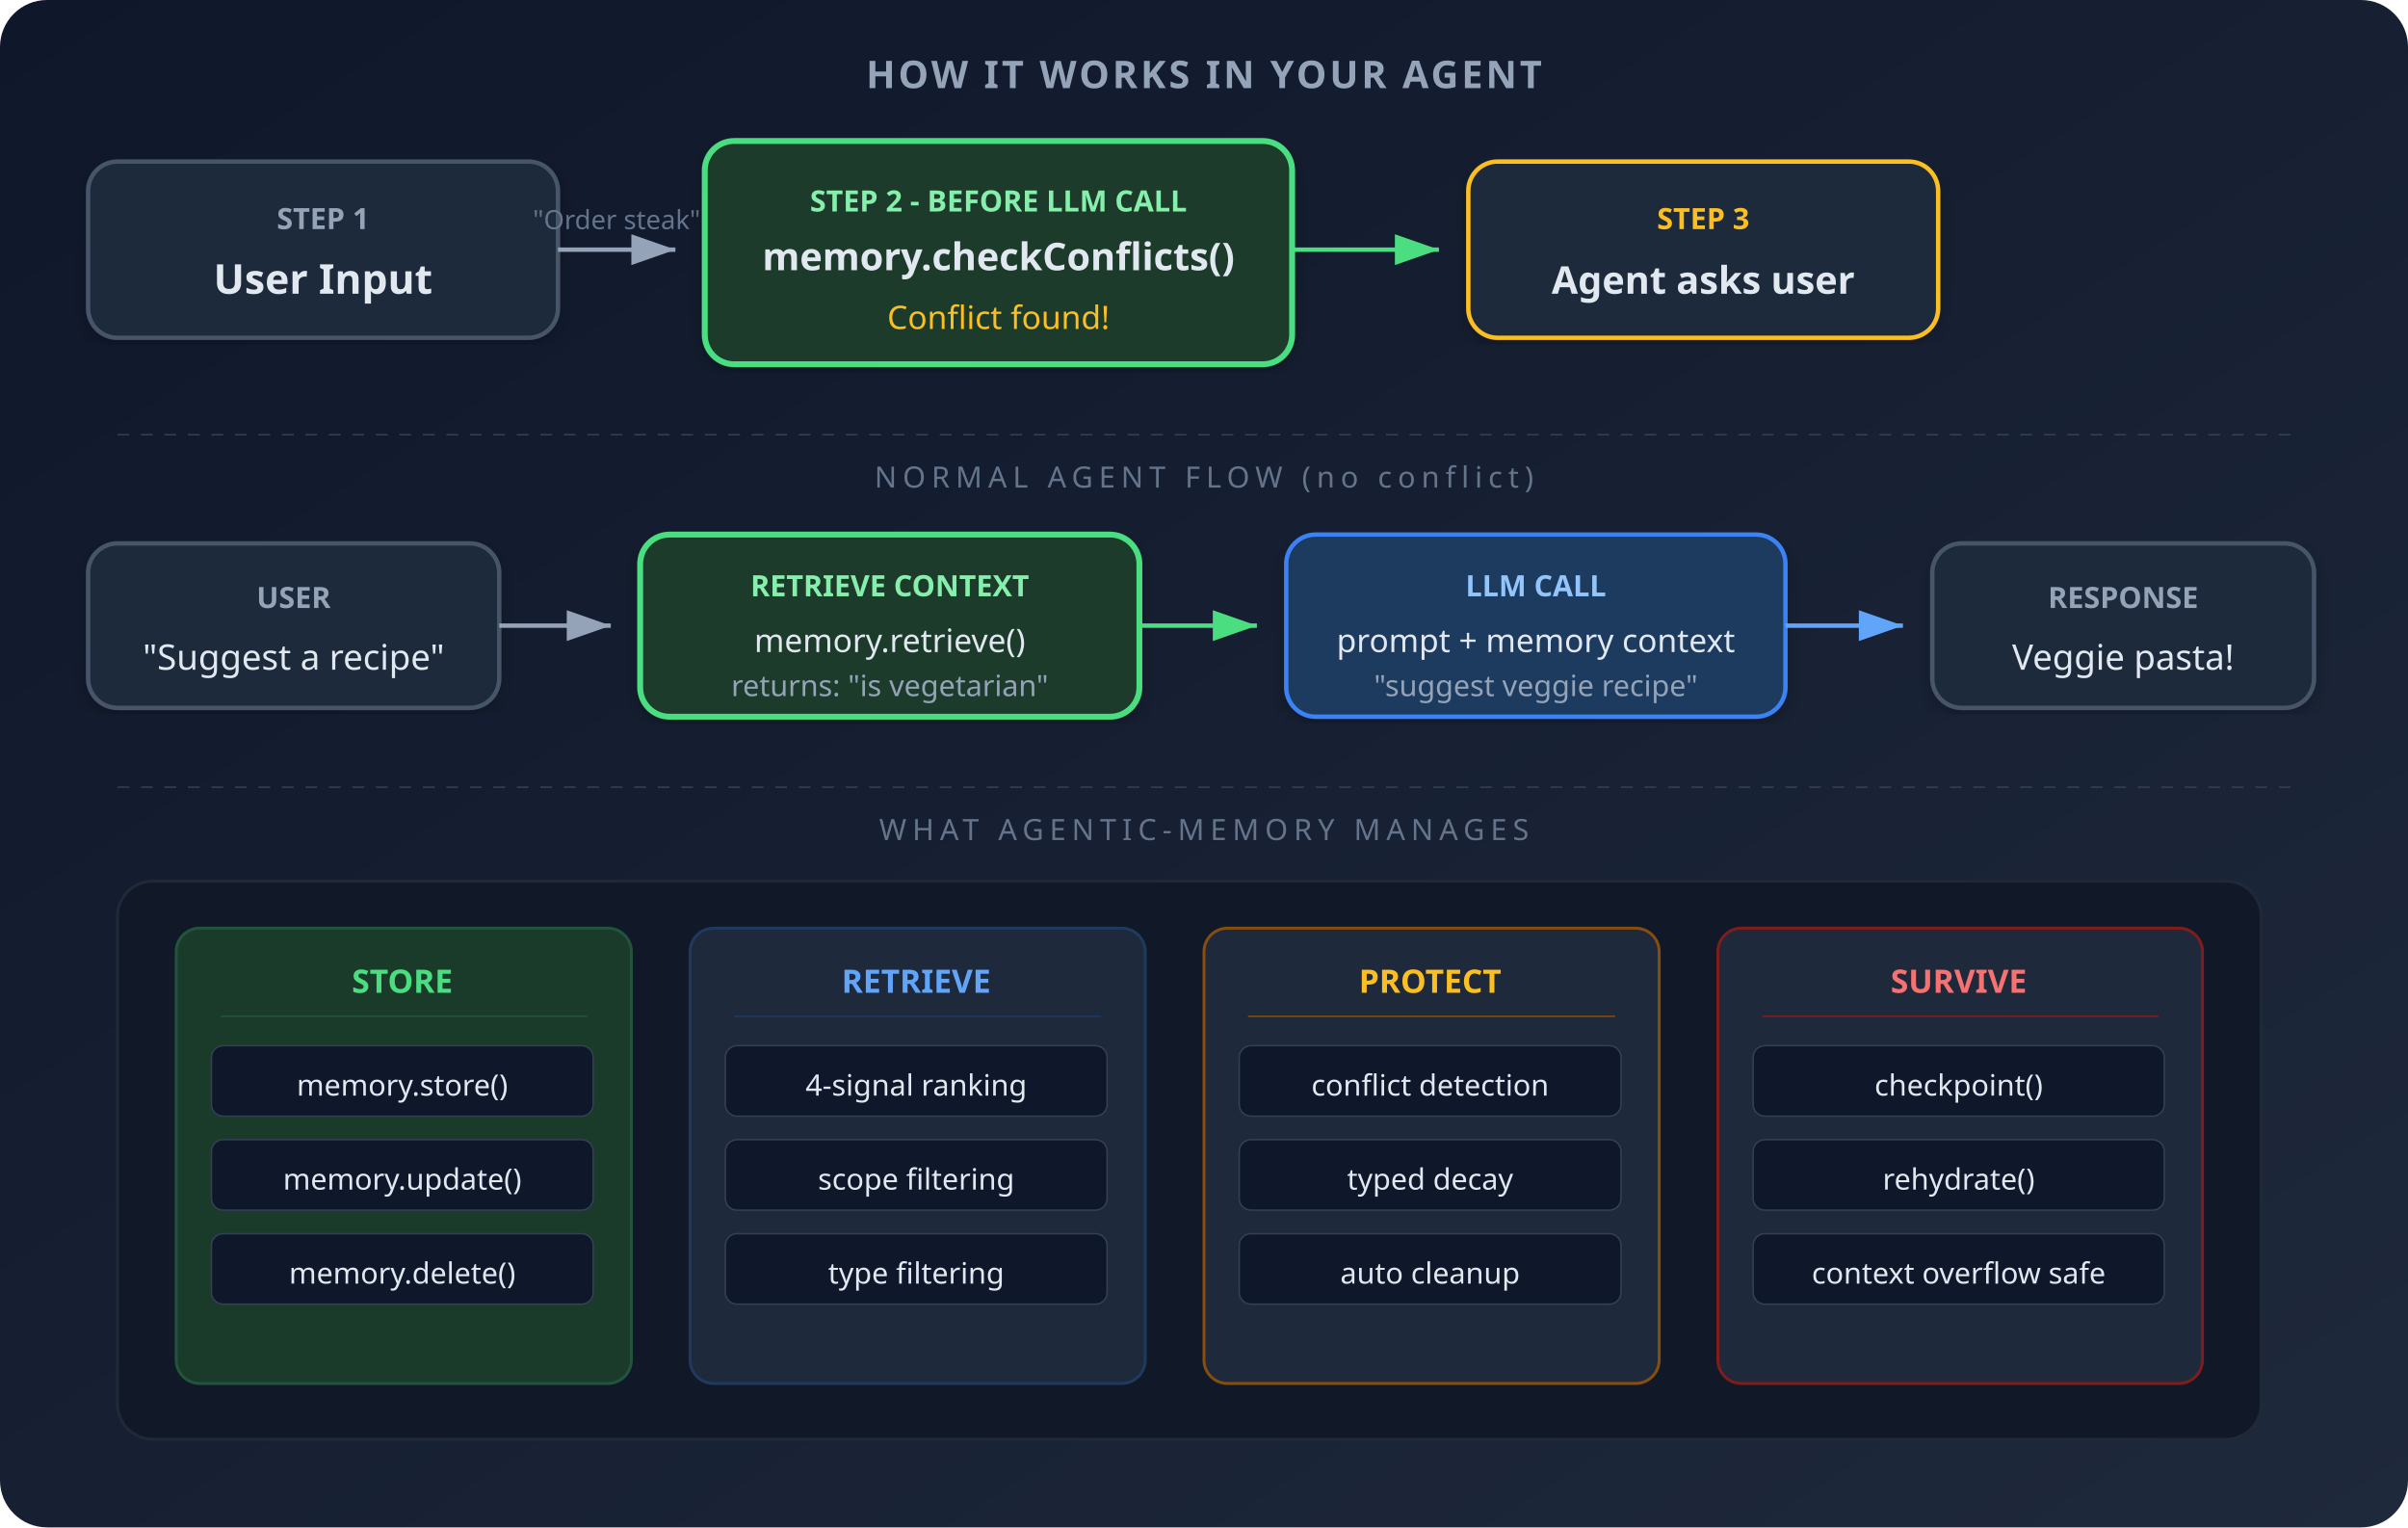
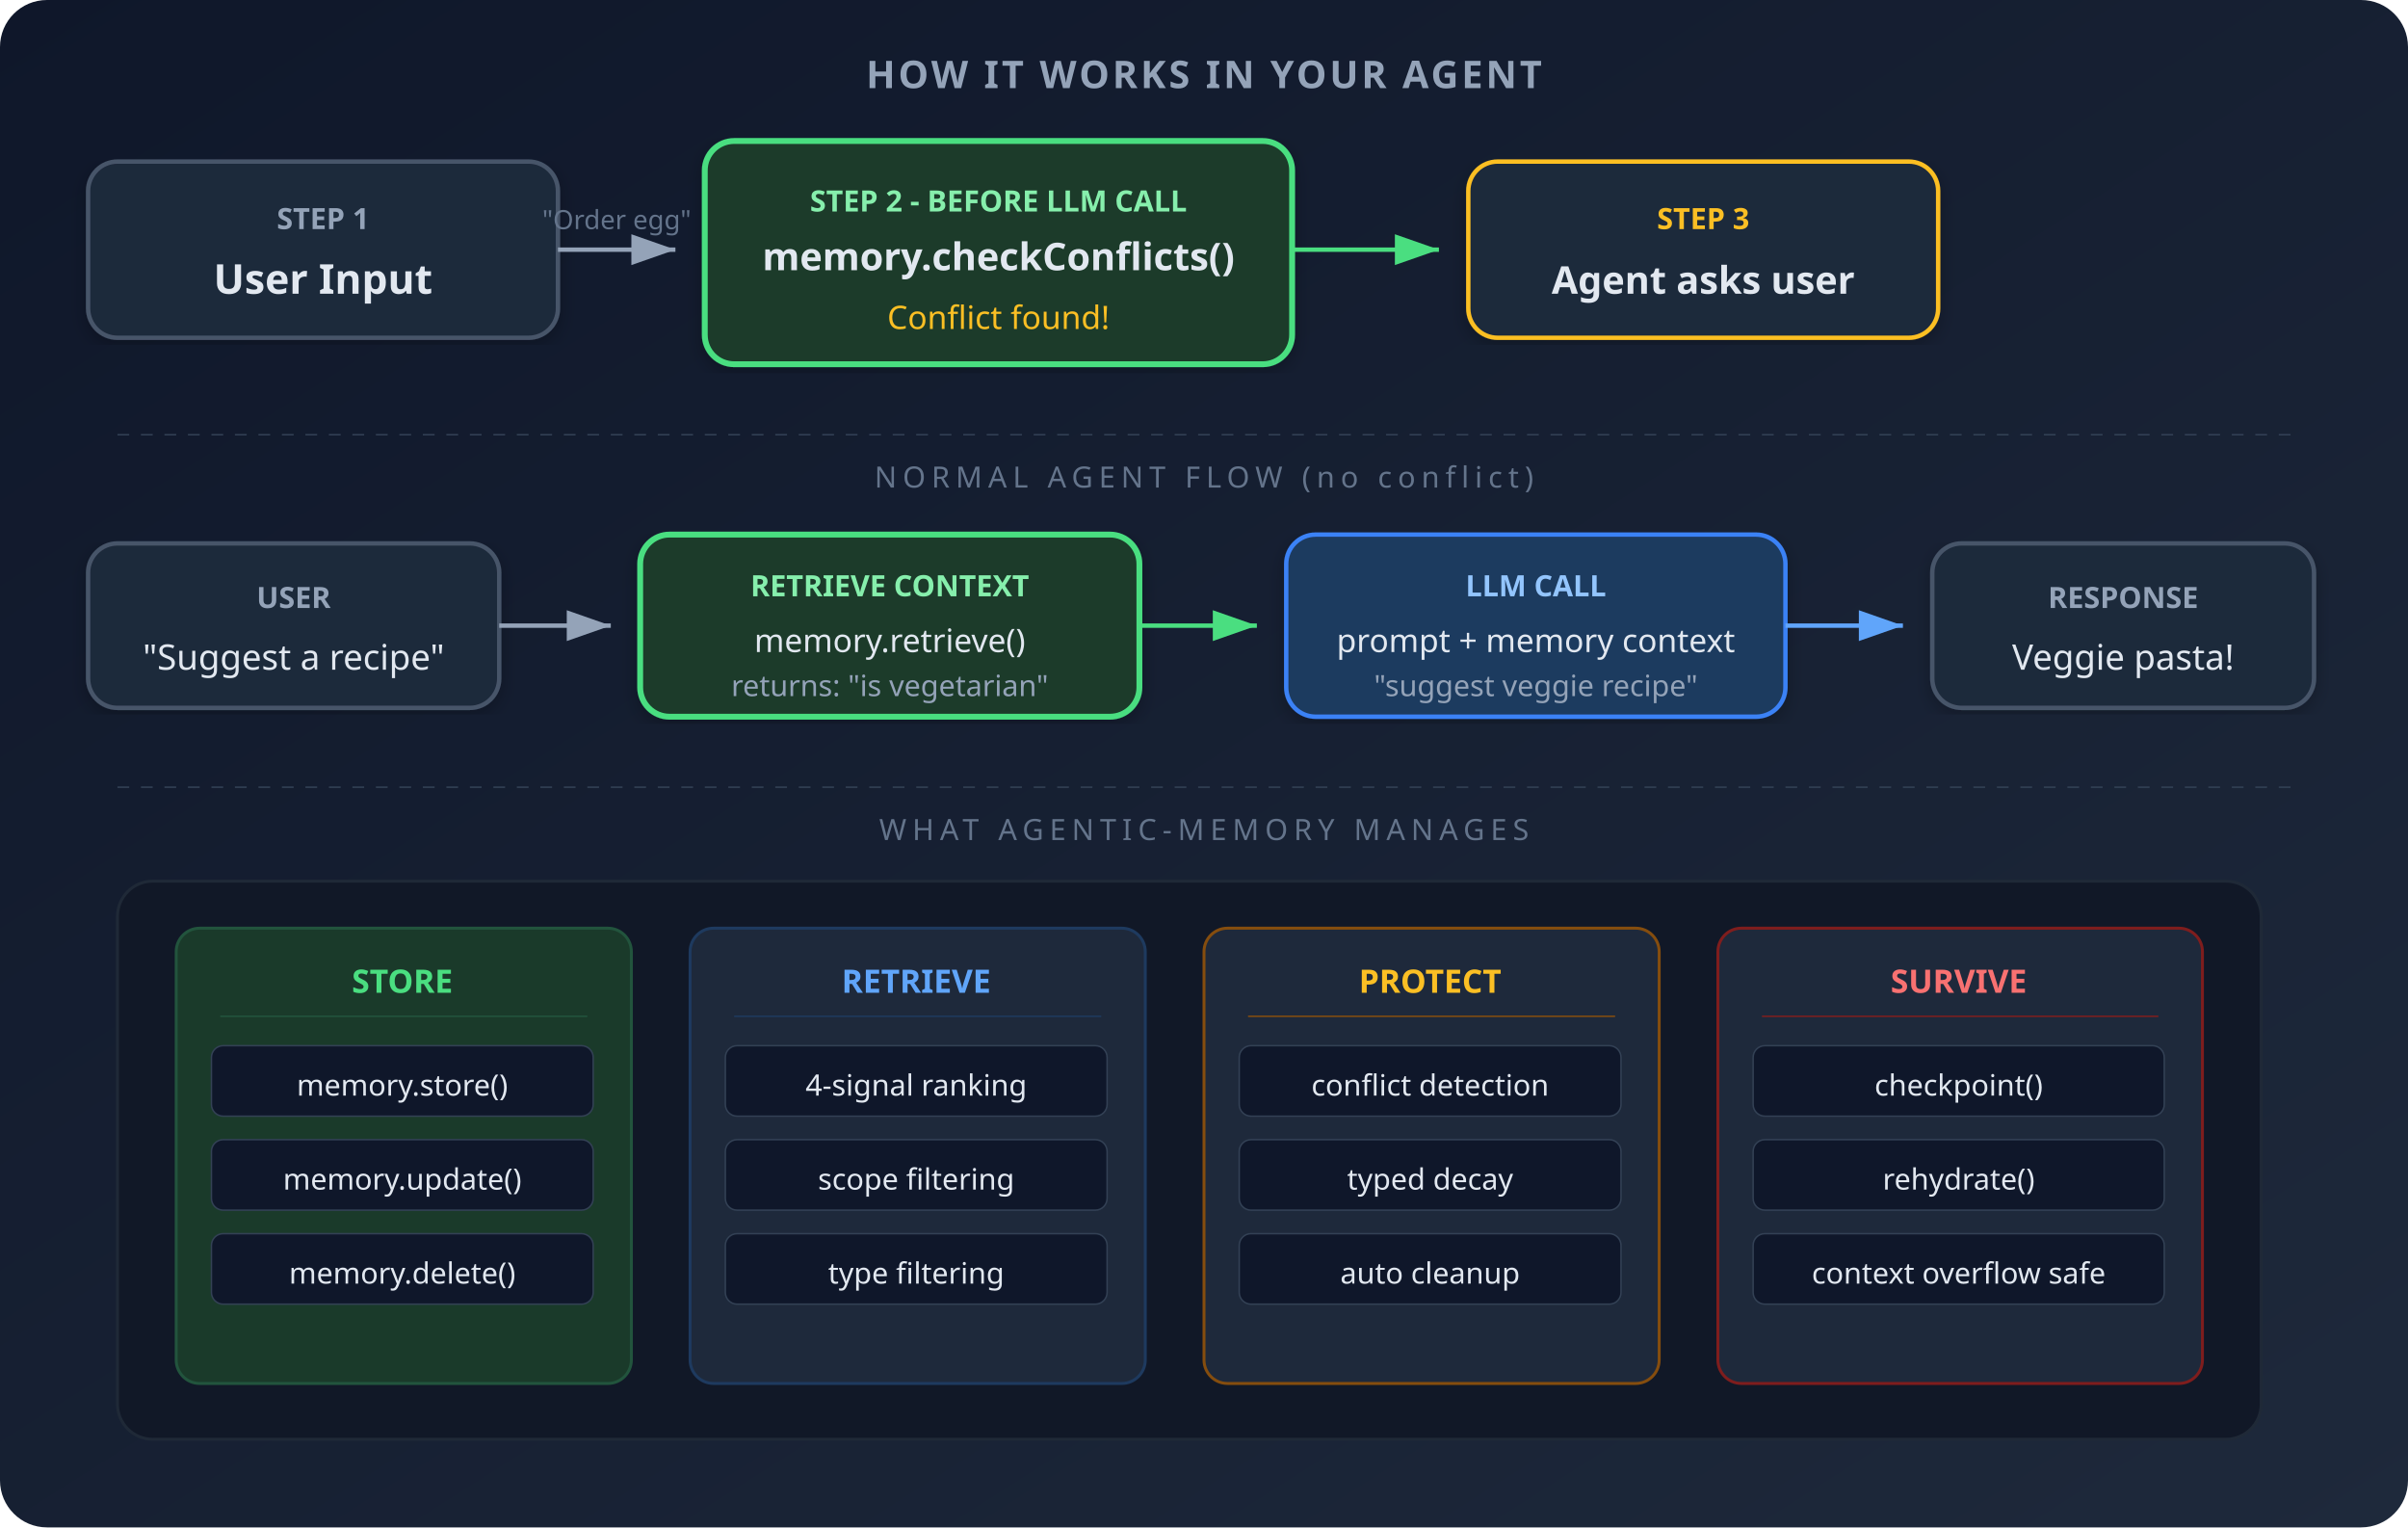
<svg xmlns="http://www.w3.org/2000/svg" viewBox="0 0 820 520" font-family="'Segoe UI', system-ui, -apple-system, sans-serif">
  <defs>
    <linearGradient id="bgGrad" x1="0%" y1="0%" x2="100%" y2="100%">
      <stop offset="0%" style="stop-color:#0f172a" />
      <stop offset="100%" style="stop-color:#1e293b" />
    </linearGradient>
    <filter id="shadow" x="-4%" y="-4%" width="108%" height="108%">
      <feDropShadow dx="0" dy="2" stdDeviation="3" flood-opacity="0.25" />
    </filter>
    <marker id="arr" markerWidth="10" markerHeight="7" refX="10" refY="3.5" orient="auto">
      <path d="M0,0 L10,3.5 L0,7" fill="#94a3b8" />
    </marker>
    <marker id="arrGreen" markerWidth="10" markerHeight="7" refX="10" refY="3.5" orient="auto">
      <path d="M0,0 L10,3.5 L0,7" fill="#4ade80" />
    </marker>
    <marker id="arrBlue" markerWidth="10" markerHeight="7" refX="10" refY="3.5" orient="auto">
      <path d="M0,0 L10,3.5 L0,7" fill="#60a5fa" />
    </marker>
    <marker id="arrOrange" markerWidth="10" markerHeight="7" refX="10" refY="3.5" orient="auto">
      <path d="M0,0 L10,3.5 L0,7" fill="#fb923c" />
    </marker>
  </defs>
  <rect width="820" height="520" rx="16" fill="url(#bgGrad)" />
  <text x="410" y="30" text-anchor="middle" fill="#94a3b8" font-size="13" font-weight="600" letter-spacing="1">HOW IT WORKS IN YOUR AGENT</text>
  <rect x="30" y="55" width="160" height="60" rx="10" fill="#1e293b" stroke="#475569" stroke-width="1.5" filter="url(#shadow)" />
  <text x="110" y="78" text-anchor="middle" fill="#94a3b8" font-size="10" font-weight="600">STEP 1</text>
  <text x="110" y="100" text-anchor="middle" fill="#e2e8f0" font-size="14" font-weight="600">User Input</text>
  <path d="M190,85 L230,85" stroke="#94a3b8" stroke-width="1.5" fill="none" marker-end="url(#arr)" />
-   <text x="210" y="78" text-anchor="middle" fill="#64748b" font-size="9">"Order steak"</text>
+   <text x="210" y="78" text-anchor="middle" fill="#64748b" font-size="9">"Order egg"</text>
  <rect x="240" y="48" width="200" height="76" rx="10" fill="#1a3a2a" stroke="#4ade80" stroke-width="2" filter="url(#shadow)" />
  <text x="340" y="72" text-anchor="middle" fill="#86efac" font-size="10" font-weight="700">STEP 2 - BEFORE LLM CALL</text>
  <text x="340" y="92" text-anchor="middle" fill="#e2e8f0" font-size="13" font-weight="600">memory.checkConflicts()</text>
  <text x="340" y="112" text-anchor="middle" fill="#fbbf24" font-size="11">Conflict found!</text>
  <path d="M440,85 L490,85" stroke="#4ade80" stroke-width="1.5" fill="none" marker-end="url(#arrGreen)" />
  <rect x="500" y="55" width="160" height="60" rx="10" fill="#1e293b" stroke="#fbbf24" stroke-width="1.5" filter="url(#shadow)" />
  <text x="580" y="78" text-anchor="middle" fill="#fbbf24" font-size="10" font-weight="600">STEP 3</text>
  <text x="580" y="100" text-anchor="middle" fill="#e2e8f0" font-size="13" font-weight="600">Agent asks user</text>
  <line x1="40" y1="148" x2="780" y2="148" stroke="#334155" stroke-width="0.5" stroke-dasharray="4,4" />
  <text x="410" y="166" text-anchor="middle" fill="#64748b" font-size="10" letter-spacing="2">NORMAL AGENT FLOW (no conflict)</text>
  <rect x="30" y="185" width="140" height="56" rx="10" fill="#1e293b" stroke="#475569" stroke-width="1.5" filter="url(#shadow)" />
  <text x="100" y="207" text-anchor="middle" fill="#94a3b8" font-size="10" font-weight="600">USER</text>
  <text x="100" y="228" text-anchor="middle" fill="#e2e8f0" font-size="12">"Suggest a recipe"</text>
  <path d="M170,213 L208,213" stroke="#94a3b8" stroke-width="1.5" fill="none" marker-end="url(#arr)" />
  <rect x="218" y="182" width="170" height="62" rx="10" fill="#1a3a2a" stroke="#4ade80" stroke-width="2" filter="url(#shadow)" />
  <text x="303" y="203" text-anchor="middle" fill="#86efac" font-size="10" font-weight="700">RETRIEVE CONTEXT</text>
  <text x="303" y="222" text-anchor="middle" fill="#e2e8f0" font-size="11">memory.retrieve()</text>
  <text x="303" y="237" text-anchor="middle" fill="#94a3b8" font-size="10">returns: "is vegetarian"</text>
  <path d="M388,213 L428,213" stroke="#4ade80" stroke-width="1.5" fill="none" marker-end="url(#arrGreen)" />
  <rect x="438" y="182" width="170" height="62" rx="10" fill="#1e3a5f" stroke="#3b82f6" stroke-width="1.5" filter="url(#shadow)" />
  <text x="523" y="203" text-anchor="middle" fill="#93c5fd" font-size="10" font-weight="700">LLM CALL</text>
  <text x="523" y="222" text-anchor="middle" fill="#e2e8f0" font-size="11">prompt + memory context</text>
  <text x="523" y="237" text-anchor="middle" fill="#94a3b8" font-size="10">"suggest veggie recipe"</text>
  <path d="M608,213 L648,213" stroke="#60a5fa" stroke-width="1.5" fill="none" marker-end="url(#arrBlue)" />
  <rect x="658" y="185" width="130" height="56" rx="10" fill="#1e293b" stroke="#475569" stroke-width="1.5" filter="url(#shadow)" />
  <text x="723" y="207" text-anchor="middle" fill="#94a3b8" font-size="10" font-weight="600">RESPONSE</text>
  <text x="723" y="228" text-anchor="middle" fill="#e2e8f0" font-size="12">Veggie pasta!</text>
  <line x1="40" y1="268" x2="780" y2="268" stroke="#334155" stroke-width="0.5" stroke-dasharray="4,4" />
  <text x="410" y="286" text-anchor="middle" fill="#64748b" font-size="10" letter-spacing="2">WHAT AGENTIC-MEMORY MANAGES</text>
  <rect x="40" y="300" width="730" height="190" rx="12" fill="#111827" stroke="#1f2937" stroke-width="1" />
  <rect x="60" y="316" width="155" height="155" rx="8" fill="#1a3a2a" stroke="#22543d" stroke-width="1" />
  <text x="137" y="338" text-anchor="middle" fill="#4ade80" font-size="11" font-weight="700">STORE</text>
  <line x1="75" y1="346" x2="200" y2="346" stroke="#22543d" stroke-width="0.5" />
  <rect x="72" y="356" width="130" height="24" rx="4" fill="#0f172a" stroke="#334155" stroke-width="0.5" />
  <text x="137" y="373" text-anchor="middle" fill="#e2e8f0" font-size="10">memory.store()</text>
  <rect x="72" y="388" width="130" height="24" rx="4" fill="#0f172a" stroke="#334155" stroke-width="0.5" />
  <text x="137" y="405" text-anchor="middle" fill="#e2e8f0" font-size="10">memory.update()</text>
  <rect x="72" y="420" width="130" height="24" rx="4" fill="#0f172a" stroke="#334155" stroke-width="0.5" />
  <text x="137" y="437" text-anchor="middle" fill="#e2e8f0" font-size="10">memory.delete()</text>
  <rect x="235" y="316" width="155" height="155" rx="8" fill="#1e293b" stroke="#1e3a5f" stroke-width="1" />
  <text x="312" y="338" text-anchor="middle" fill="#60a5fa" font-size="11" font-weight="700">RETRIEVE</text>
  <line x1="250" y1="346" x2="375" y2="346" stroke="#1e3a5f" stroke-width="0.5" />
  <rect x="247" y="356" width="130" height="24" rx="4" fill="#0f172a" stroke="#334155" stroke-width="0.5" />
  <text x="312" y="373" text-anchor="middle" fill="#e2e8f0" font-size="10">4-signal ranking</text>
  <rect x="247" y="388" width="130" height="24" rx="4" fill="#0f172a" stroke="#334155" stroke-width="0.5" />
  <text x="312" y="405" text-anchor="middle" fill="#e2e8f0" font-size="10">scope filtering</text>
  <rect x="247" y="420" width="130" height="24" rx="4" fill="#0f172a" stroke="#334155" stroke-width="0.5" />
  <text x="312" y="437" text-anchor="middle" fill="#e2e8f0" font-size="10">type filtering</text>
  <rect x="410" y="316" width="155" height="155" rx="8" fill="#1e293b" stroke="#854d0e" stroke-width="1" />
  <text x="487" y="338" text-anchor="middle" fill="#fbbf24" font-size="11" font-weight="700">PROTECT</text>
  <line x1="425" y1="346" x2="550" y2="346" stroke="#854d0e" stroke-width="0.5" />
  <rect x="422" y="356" width="130" height="24" rx="4" fill="#0f172a" stroke="#334155" stroke-width="0.5" />
  <text x="487" y="373" text-anchor="middle" fill="#e2e8f0" font-size="10">conflict detection</text>
  <rect x="422" y="388" width="130" height="24" rx="4" fill="#0f172a" stroke="#334155" stroke-width="0.5" />
  <text x="487" y="405" text-anchor="middle" fill="#e2e8f0" font-size="10">typed decay</text>
  <rect x="422" y="420" width="130" height="24" rx="4" fill="#0f172a" stroke="#334155" stroke-width="0.5" />
  <text x="487" y="437" text-anchor="middle" fill="#e2e8f0" font-size="10">auto cleanup</text>
  <rect x="585" y="316" width="165" height="155" rx="8" fill="#1e293b" stroke="#7f1d1d" stroke-width="1" />
  <text x="667" y="338" text-anchor="middle" fill="#f87171" font-size="11" font-weight="700">SURVIVE</text>
  <line x1="600" y1="346" x2="735" y2="346" stroke="#7f1d1d" stroke-width="0.5" />
  <rect x="597" y="356" width="140" height="24" rx="4" fill="#0f172a" stroke="#334155" stroke-width="0.5" />
  <text x="667" y="373" text-anchor="middle" fill="#e2e8f0" font-size="10">checkpoint()</text>
  <rect x="597" y="388" width="140" height="24" rx="4" fill="#0f172a" stroke="#334155" stroke-width="0.5" />
  <text x="667" y="405" text-anchor="middle" fill="#e2e8f0" font-size="10">rehydrate()</text>
  <rect x="597" y="420" width="140" height="24" rx="4" fill="#0f172a" stroke="#334155" stroke-width="0.5" />
  <text x="667" y="437" text-anchor="middle" fill="#e2e8f0" font-size="10">context overflow safe</text>
</svg>
